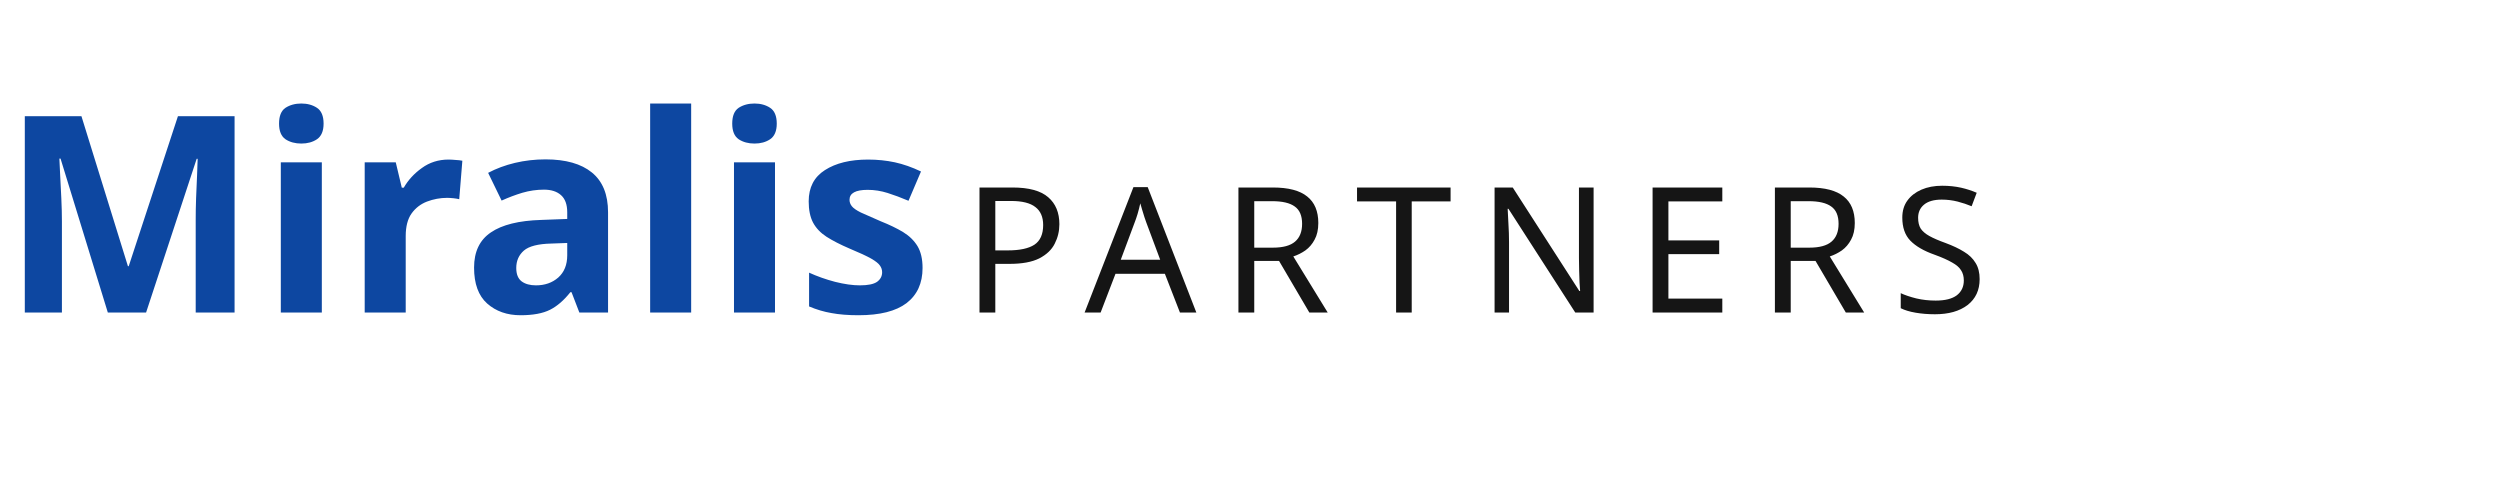
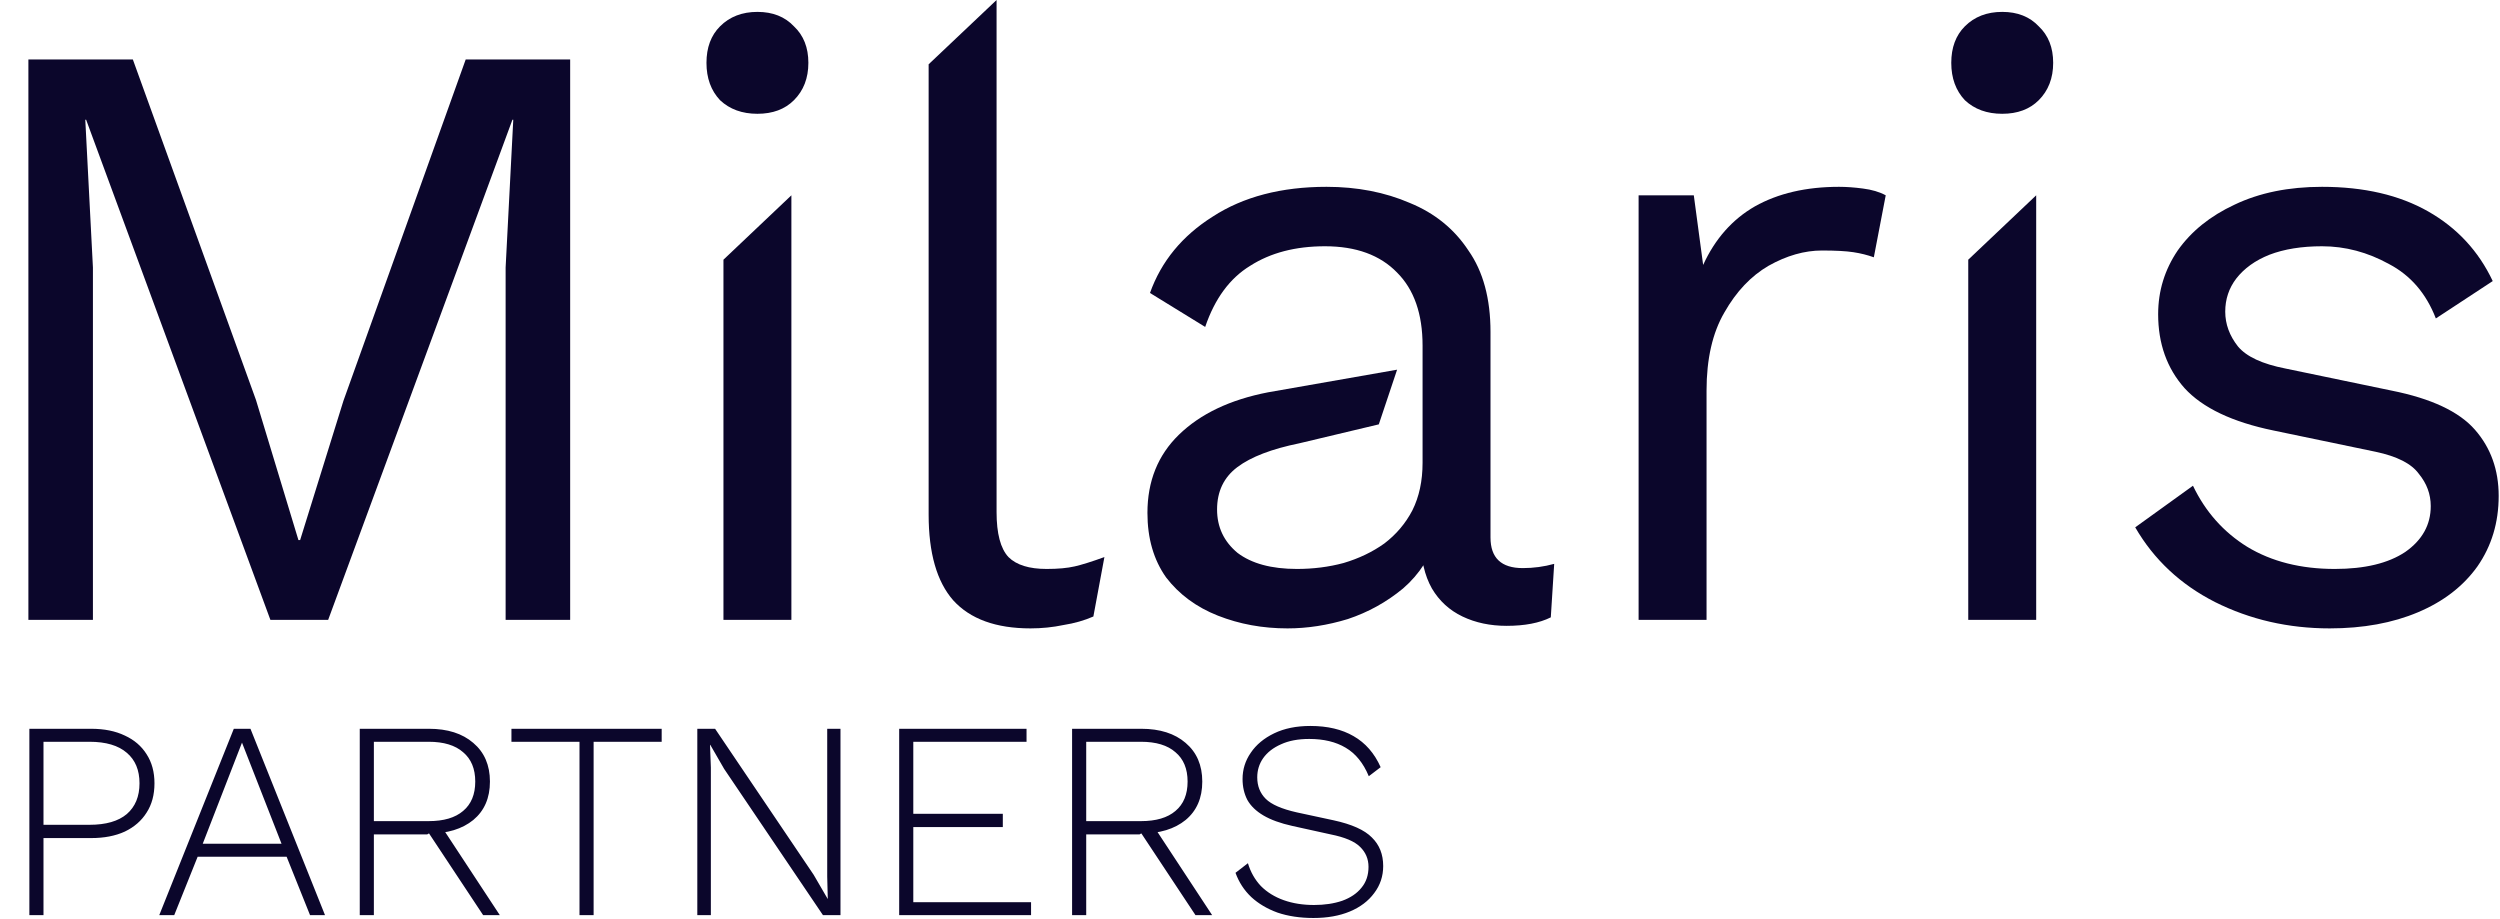
- <svg xmlns="http://www.w3.org/2000/svg" width="200" height="40" viewBox="0 0 200 40">
-   <text x="0" y="25" font-family="Work Sans, sans-serif" font-size="22" font-weight="600" fill="#0d47a1">
-     Miralis
-   </text>
-   <text x="77" y="25" font-family="Work Sans, sans-serif" font-size="14" font-weight="400" fill="#151515" letter-spacing="2">
-     PARTNERS
-   </text>
+ <svg xmlns="http://www.w3.org/2000/svg" width="1497" height="550" viewBox="0 0 1497 550" fill="none">
+   <path d="M341.414 35.594V371.195H302.769V160.173L307.346 71.697H306.837L196.496 371.195H161.919L51.577 71.697H51.069L55.645 160.173V371.195H17V35.594H79.544L153.274 239.497L178.699 323.397H179.716L205.648 240.006L278.87 35.594H341.414Z" fill="#0B062B" />
+   <path d="M453.543 68.137C444.391 68.137 436.933 65.425 431.17 60.001C425.746 54.239 423.034 46.781 423.034 37.628C423.034 28.475 425.746 21.187 431.17 15.763C436.933 10 444.391 7.119 453.543 7.119C462.696 7.119 469.985 10 475.408 15.763C481.171 21.187 484.053 28.475 484.053 37.628C484.053 46.781 481.171 54.239 475.408 60.001C469.985 65.425 462.696 68.137 453.543 68.137ZM473.883 116.952V371.195H433.204V155.5L473.883 116.952Z" fill="#0B062B" />
+   <path d="M596.746 0V306.617C596.746 319.499 599.119 328.482 603.865 333.567C608.611 338.313 616.238 340.686 626.747 340.686C633.526 340.686 639.12 340.177 643.527 339.16C647.934 338.143 653.866 336.279 661.324 333.567L654.713 369.161C649.29 371.534 643.357 373.229 636.916 374.246C630.476 375.602 623.865 376.28 617.085 376.28C596.407 376.28 580.983 370.687 570.813 359.5C560.982 348.313 556.067 331.194 556.067 308.143V38.5L596.746 0Z" fill="#0B062B" />
+   <path d="M851.835 206.954C851.835 187.97 846.75 173.394 836.581 163.224C826.411 152.715 812.004 147.461 793.359 147.461C775.732 147.461 760.816 151.359 748.612 159.156C736.409 166.614 727.426 178.818 721.663 195.767L688.611 175.428C695.391 156.444 707.934 141.19 726.239 129.664C744.545 117.799 767.257 111.867 794.376 111.867C812.682 111.867 829.292 115.087 844.208 121.528C859.124 127.63 870.819 137.122 879.294 150.003C888.107 162.546 892.514 178.818 892.514 198.818V321.872C892.514 334.076 898.955 340.177 911.837 340.177C918.277 340.177 924.549 339.33 930.651 337.635L928.617 369.67C921.837 373.059 913.023 374.754 902.175 374.754C892.345 374.754 883.531 372.89 875.734 369.161C867.937 365.432 861.835 359.839 857.429 352.381C853.022 344.584 850.818 334.923 850.818 323.397V318.312L860.988 319.838C856.92 333.059 849.971 343.906 840.14 352.381C830.309 360.517 819.292 366.619 807.089 370.687C794.885 374.415 782.851 376.28 770.986 376.28C756.07 376.28 742.172 373.737 729.29 368.653C716.408 363.568 706.069 355.94 698.272 345.771C690.815 335.262 687.086 322.38 687.086 307.126C687.086 288.142 693.357 272.549 705.9 260.345C718.781 247.802 736.578 239.328 759.291 234.921L836.581 221.364L825.631 254.106L778.105 265.43C761.494 268.82 749.121 273.566 740.985 279.667C732.849 285.769 728.782 294.244 728.782 305.092C728.782 315.6 732.849 324.245 740.985 331.025C749.46 337.465 761.325 340.686 776.579 340.686C786.41 340.686 795.732 339.499 804.546 337.126C813.699 334.414 821.835 330.516 828.953 325.431C836.072 320.007 841.666 313.397 845.733 305.6C849.801 297.465 851.835 287.973 851.835 277.125V206.954Z" fill="#0B062B" />
+   <path d="M981.197 371.195V116.952H1014.25L1019.84 158.648C1026.96 143.054 1037.3 131.359 1050.86 123.562C1064.76 115.765 1081.54 111.867 1101.2 111.867C1105.61 111.867 1110.35 112.206 1115.44 112.884C1120.86 113.562 1125.44 114.918 1129.17 116.952L1122.05 154.071C1118.32 152.715 1114.25 151.698 1109.84 151.02C1105.44 150.342 1099.17 150.003 1091.03 150.003C1080.52 150.003 1069.84 153.054 1059 159.156C1048.49 165.258 1039.67 174.58 1032.55 187.123C1025.44 199.327 1021.88 214.92 1021.88 233.904V371.195H981.197Z" fill="#0B062B" />
+   <path d="M1198.93 68.137C1189.78 68.137 1182.32 65.425 1176.56 60.001C1171.14 54.239 1168.42 46.781 1168.42 37.628C1168.42 28.475 1171.14 21.187 1176.56 15.763C1182.32 10 1189.78 7.119 1198.93 7.119C1208.09 7.119 1215.37 10 1220.8 15.763C1226.56 21.187 1229.44 28.475 1229.44 37.628C1229.44 46.781 1226.56 54.239 1220.8 60.001C1215.37 65.425 1208.09 68.137 1198.93 68.137ZM1219.27 116.952V371.195H1178.59V155.5L1219.27 116.952Z" fill="#0B062B" />
+   <path d="M1395.02 376.28C1370.27 376.28 1347.39 371.026 1326.37 360.517C1305.69 350.008 1289.76 335.092 1278.57 315.77L1313.15 290.854C1320.61 306.448 1331.46 318.651 1345.69 327.465C1360.27 336.279 1377.73 340.686 1398.07 340.686C1416.04 340.686 1430.1 337.296 1440.27 330.516C1450.44 323.397 1455.53 314.245 1455.53 303.058C1455.53 295.939 1453.15 289.498 1448.41 283.735C1444 277.634 1435.36 273.227 1422.48 270.515L1361.46 257.803C1336.71 252.718 1318.91 244.243 1308.07 232.378C1297.56 220.514 1292.3 205.767 1292.3 188.14C1292.3 174.241 1296.2 161.529 1304 150.003C1312.13 138.478 1323.49 129.325 1338.07 122.545C1352.98 115.426 1370.44 111.867 1390.44 111.867C1415.53 111.867 1436.71 116.782 1454 126.613C1471.29 136.444 1484.17 150.342 1492.65 168.309L1458.58 190.682C1452.82 175.767 1443.49 164.919 1430.61 158.139C1417.73 151.02 1404.34 147.461 1390.44 147.461C1378.24 147.461 1367.73 149.156 1358.92 152.546C1350.44 155.936 1343.83 160.682 1339.08 166.784C1334.68 172.546 1332.47 179.157 1332.47 186.614C1332.47 194.072 1335.02 201.022 1340.1 207.462C1345.19 213.564 1354.68 217.971 1368.58 220.683L1432.14 233.904C1455.87 238.65 1472.48 246.446 1481.97 257.294C1491.46 268.142 1496.21 281.362 1496.21 296.956C1496.21 312.889 1491.97 326.957 1483.49 339.16C1475.02 351.025 1463.16 360.178 1447.9 366.619C1432.65 373.059 1415.02 376.28 1395.02 376.28Z" fill="#0B062B" />
+   <path d="M54.619 436.394C62.398 436.394 69.106 437.747 74.742 440.452C80.379 443.045 84.719 446.765 87.763 451.613C90.919 456.461 92.498 462.266 92.498 469.03C92.498 475.907 90.919 481.769 87.763 486.617C84.719 491.464 80.379 495.241 74.742 497.946C69.106 500.539 62.398 501.836 54.619 501.836H26.041V548H17.586V436.394H54.619ZM53.605 493.888C63.413 493.888 70.853 491.746 75.926 487.462C80.999 483.066 83.535 476.922 83.535 469.03C83.535 461.139 80.999 455.051 75.926 450.767C70.853 446.371 63.413 444.173 53.605 444.173H26.041V493.888H53.605ZM194.621 548H185.659L171.623 512.996H118.357L104.321 548H95.359L140.002 436.394H149.978L194.621 548ZM121.401 505.218H168.58L144.905 444.68L121.401 505.218ZM256.85 436.394C268.01 436.394 276.86 439.212 283.398 444.849C290.05 450.486 293.375 458.208 293.375 468.016C293.375 477.823 290.05 485.489 283.398 491.013C276.747 496.424 267.841 499.13 256.681 499.13L255.835 499.637H223.875V548H215.42V436.394H256.85ZM256.681 491.69C265.699 491.69 272.576 489.66 277.311 485.602C282.158 481.544 284.582 475.682 284.582 468.016C284.582 460.35 282.158 454.488 277.311 450.429C272.576 446.258 265.699 444.173 256.681 444.173H223.875V491.69H256.681ZM263.276 493.212L299.294 548H289.317L256.173 497.946L263.276 493.212ZM396.212 436.394V444.173H355.459V548H347.004V444.173H306.251V436.394H396.212ZM503.281 436.394V548H492.797L433.612 460.406L425.326 446.033H425.157L425.664 459.561V548H417.548V436.394H428.201L487.217 523.819L495.672 538.361L495.334 524.833V436.394H503.281ZM538.428 548V436.394H614.692V444.173H546.883V487.293H600.487V495.241H546.883V540.221H617.397V548H538.428ZM683.398 436.394C694.558 436.394 703.408 439.212 709.947 444.849C716.598 450.486 719.923 458.208 719.923 468.016C719.923 477.823 716.598 485.489 709.947 491.013C703.295 496.424 694.389 499.13 683.229 499.13L682.383 499.637H650.423V548H641.968V436.394H683.398ZM683.229 491.69C692.247 491.69 699.124 489.66 703.859 485.602C708.706 481.544 711.13 475.682 711.13 468.016C711.13 460.35 708.706 454.488 703.859 450.429C699.124 446.258 692.247 444.173 683.229 444.173H650.423V491.69H683.229ZM689.824 493.212L725.842 548H715.865L682.721 497.946L689.824 493.212ZM784.629 434.703C794.888 434.703 803.512 436.732 810.502 440.791C817.604 444.849 823.015 451.049 826.735 459.392L819.633 464.803C816.364 456.911 811.742 451.218 805.767 447.724C799.905 444.229 792.633 442.482 783.953 442.482C777.302 442.482 771.665 443.553 767.043 445.694C762.421 447.724 758.87 450.486 756.39 453.98C754.022 457.362 752.839 461.195 752.839 465.479C752.839 470.665 754.53 474.949 757.912 478.331C761.294 481.713 767.494 484.418 776.513 486.448L798.496 491.182C809.431 493.55 817.097 496.988 821.493 501.497C826.002 505.894 828.257 511.587 828.257 518.577C828.257 524.664 826.453 530.075 822.846 534.81C819.351 539.545 814.504 543.209 808.303 545.802C802.103 548.395 794.832 549.691 786.489 549.691C778.485 549.691 771.327 548.62 765.014 546.478C758.813 544.223 753.571 541.123 749.287 537.178C745.004 533.119 741.847 528.272 739.818 522.635L747.258 516.886C748.836 522.184 751.429 526.75 755.037 530.583C758.757 534.303 763.323 537.121 768.734 539.038C774.145 540.954 780.176 541.912 786.828 541.912C793.141 541.912 798.777 541.067 803.738 539.376C808.698 537.572 812.531 534.979 815.236 531.597C818.055 528.215 819.464 524.044 819.464 519.084C819.464 514.349 817.773 510.347 814.391 507.078C811.122 503.809 805.26 501.328 796.805 499.637L773.807 494.564C766.705 492.986 760.955 490.901 756.559 488.308C752.162 485.715 748.949 482.615 746.92 479.007C745.004 475.287 744.045 471.116 744.045 466.494C744.045 460.744 745.68 455.502 748.949 450.767C752.218 445.92 756.897 442.031 762.985 439.1C769.072 436.169 776.287 434.703 784.629 434.703Z" fill="#0B062B" />
</svg>
